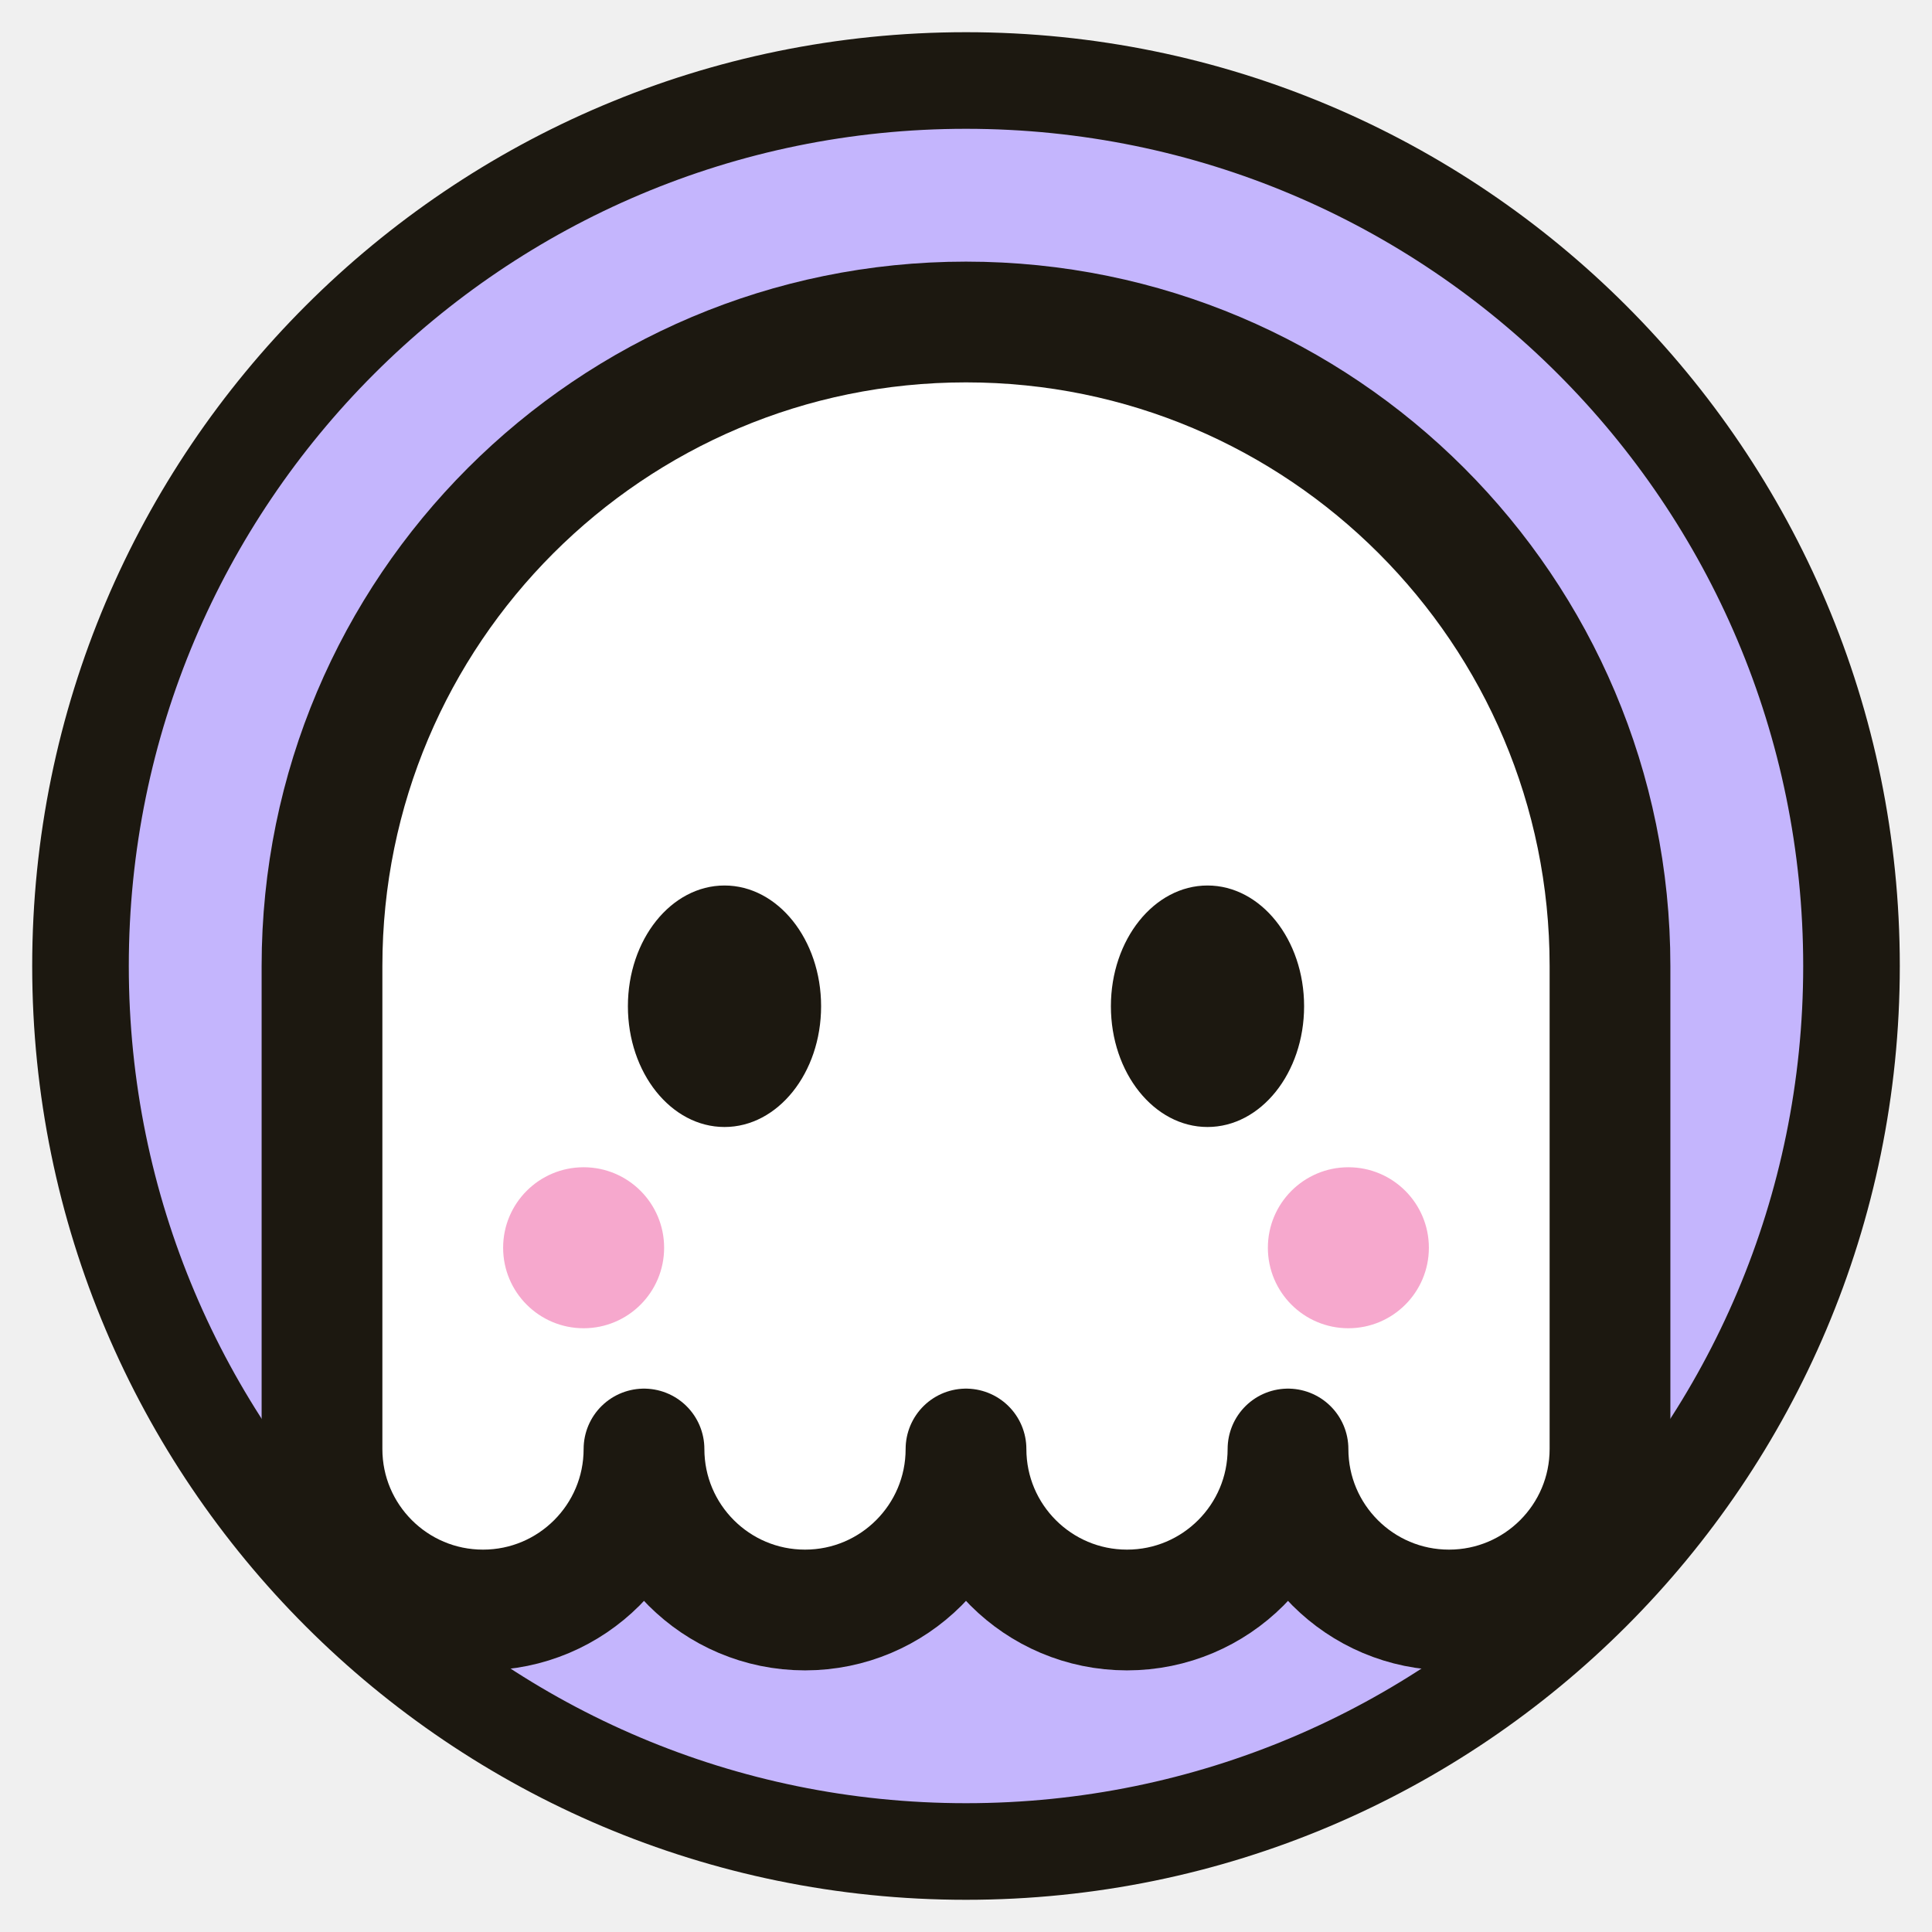
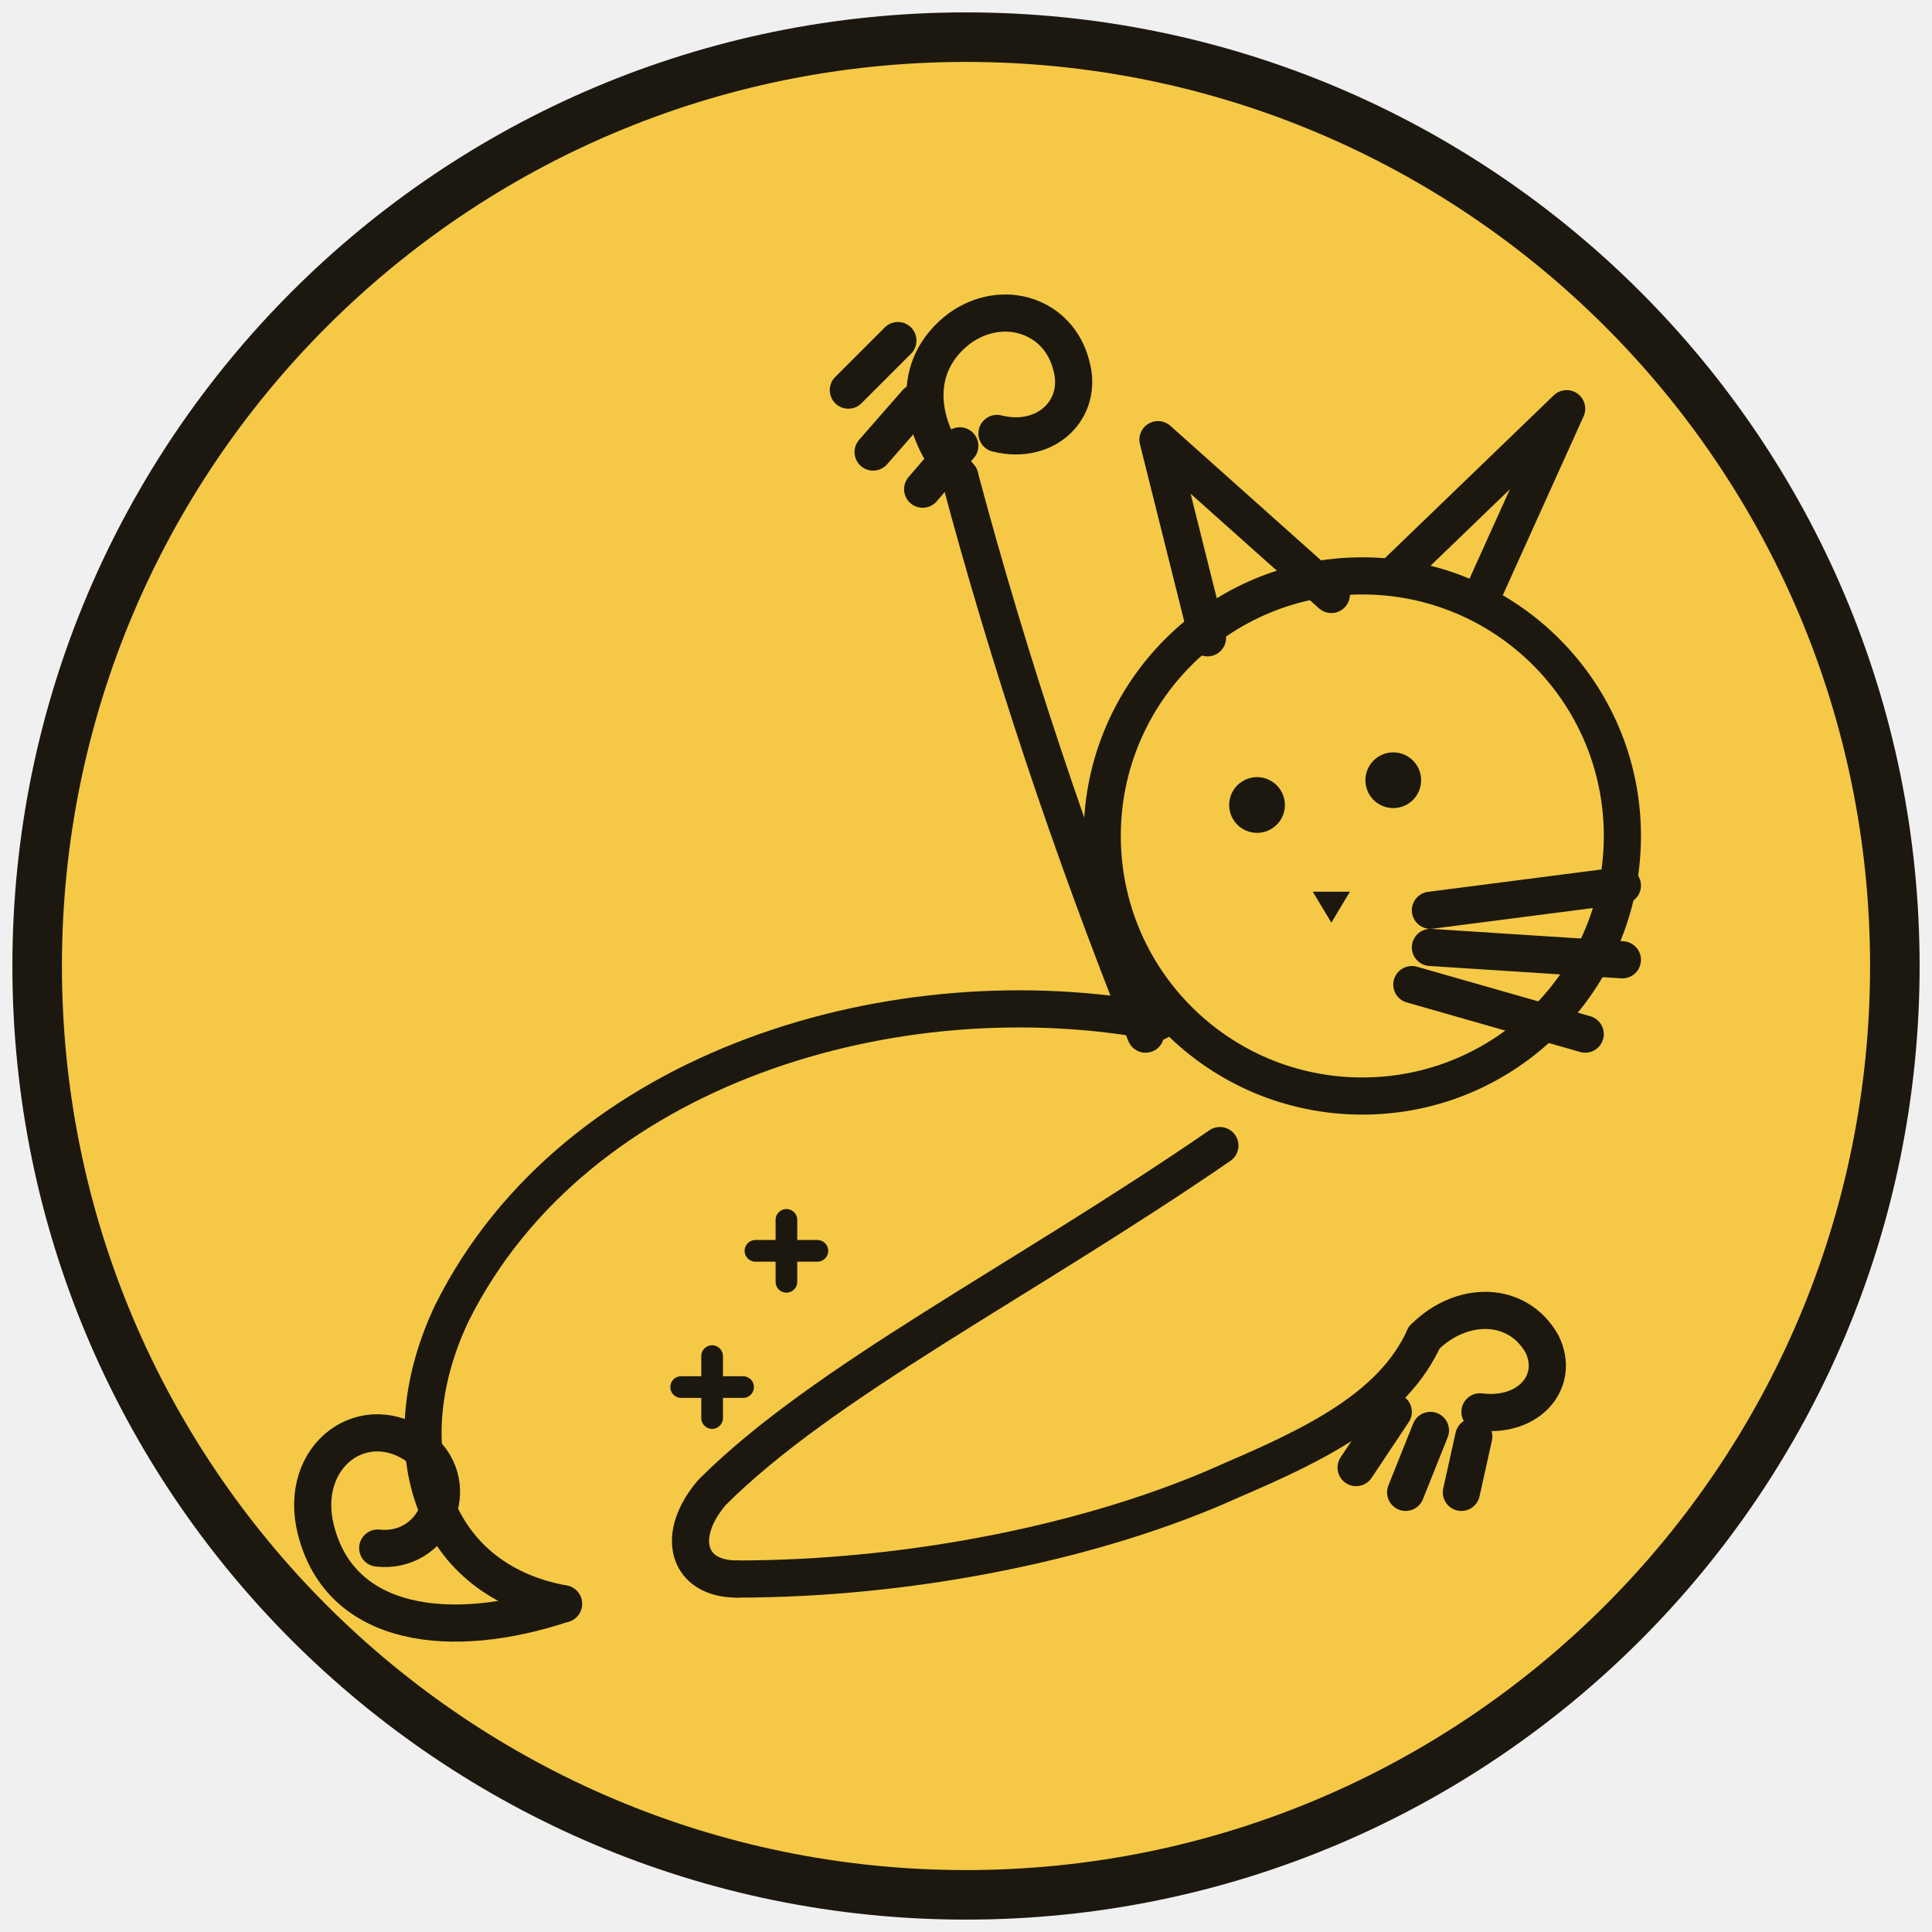
- <svg xmlns="http://www.w3.org/2000/svg" viewBox="0 0 48 48">
-   <circle cx="24" cy="24" r="22" fill="#c4b5fd" stroke="#1c1810" stroke-width="2.4" />
-   <path d="M8,24 A16,16 0 0 1 40,24 L40,36 A4,4 0 0 1 32,36 A4,4 0 0 1 24,36 A4,4 0 0 1 16,36 A4,4 0 0 1 8,36 Z" fill="#ffffff" stroke="#1c1810" stroke-width="3" stroke-linejoin="round" />
-   <ellipse cx="18" cy="25" rx="2.4" ry="3" fill="#1c1810" />
-   <ellipse cx="30" cy="25" rx="2.4" ry="3" fill="#1c1810" />
-   <circle cx="14.5" cy="31" r="2" fill="#f6a8cd" />
-   <circle cx="33.5" cy="31" r="2" fill="#f6a8cd" />
+ <svg xmlns="http://www.w3.org/2000/svg" viewBox="-15 -17 312 312">
+   <circle cx="141" cy="139" r="150" fill="#f5c945" stroke="#1c1810" stroke-width="8" />
+   <circle cx="205" cy="118" r="42" fill="none" stroke="#1c1810" stroke-width="6" stroke-linecap="round" stroke-linejoin="round" />
+   <path d="M180,86 L172,54 L200,79" fill="none" stroke="#1c1810" stroke-width="6" stroke-linecap="round" stroke-linejoin="round" />
+   <path d="M224,80 L238,49 L210,76" fill="none" stroke="#1c1810" stroke-width="6" stroke-linecap="round" stroke-linejoin="round" />
+   <circle cx="188" cy="113" r="4.5" fill="#1c1810" />
+   <circle cx="210" cy="109" r="4.5" fill="#1c1810" />
+   <path d="M197,127 L203,127 L200,132 Z" fill="#1c1810" />
+   <path d="M216,130 L247,126" fill="none" stroke="#1c1810" stroke-width="6" stroke-linecap="round" stroke-linejoin="round" />
+   <path d="M216,136 L247,138" fill="none" stroke="#1c1810" stroke-width="6" stroke-linecap="round" stroke-linejoin="round" />
+   <path d="M213,142 L241,150" fill="none" stroke="#1c1810" stroke-width="6" stroke-linecap="round" stroke-linejoin="round" />
+   <path d="M172,148 C130,140 78,155 58,195 C48,216 54,238 76,242" fill="none" stroke="#1c1810" stroke-width="6" stroke-linecap="round" stroke-linejoin="round" />
+   <path d="M76,242 C58,248 40,246 36,230 C33,218 44,210 53,217 C60,223 55,234 46,233" fill="none" stroke="#1c1810" stroke-width="6" stroke-linecap="round" stroke-linejoin="round" />
+   <path d="M182,168 C150,190 118,206 100,224 C94,231 96,238 104,238" fill="none" stroke="#1c1810" stroke-width="6" stroke-linecap="round" stroke-linejoin="round" />
+   <path d="M104,238 C132,238 162,232 184,222 C198,216 210,210 215,199" fill="none" stroke="#1c1810" stroke-width="6" stroke-linecap="round" stroke-linejoin="round" />
+   <path d="M215,199 C221,193 230,193 234,200 C237,206 232,212 224,211" fill="none" stroke="#1c1810" stroke-width="6" stroke-linecap="round" stroke-linejoin="round" />
+   <path d="M204,220 L210,211" fill="none" stroke="#1c1810" stroke-width="6" stroke-linecap="round" stroke-linejoin="round" />
+   <path d="M212,224 L216,214" fill="none" stroke="#1c1810" stroke-width="6" stroke-linecap="round" stroke-linejoin="round" />
+   <path d="M221,224 L223,215" fill="none" stroke="#1c1810" stroke-width="6" stroke-linecap="round" stroke-linejoin="round" />
+   <path d="M170,150 C158,120 148,90 140,60" fill="none" stroke="#1c1810" stroke-width="6" stroke-linecap="round" stroke-linejoin="round" />
+   <path d="M140,60 C133,52 132,42 140,36 C147,31 156,34 158,42 C160,49 154,55 146,53" fill="none" stroke="#1c1810" stroke-width="6" stroke-linecap="round" stroke-linejoin="round" />
+   <path d="M122,46 L130,38" fill="none" stroke="#1c1810" stroke-width="6" stroke-linecap="round" stroke-linejoin="round" />
+   <path d="M126,56 L133,48" fill="none" stroke="#1c1810" stroke-width="6" stroke-linecap="round" stroke-linejoin="round" />
+   <path d="M134,62 L140,55" fill="none" stroke="#1c1810" stroke-width="6" stroke-linecap="round" stroke-linejoin="round" />
+   <path d="M112,180 L112,190 M107,185 L117,185" stroke="#1c1810" stroke-width="3.5" stroke-linecap="round" />
+   <path d="M100,202 L100,212 M95,207 L105,207" stroke="#1c1810" stroke-width="3.5" stroke-linecap="round" />
</svg>
